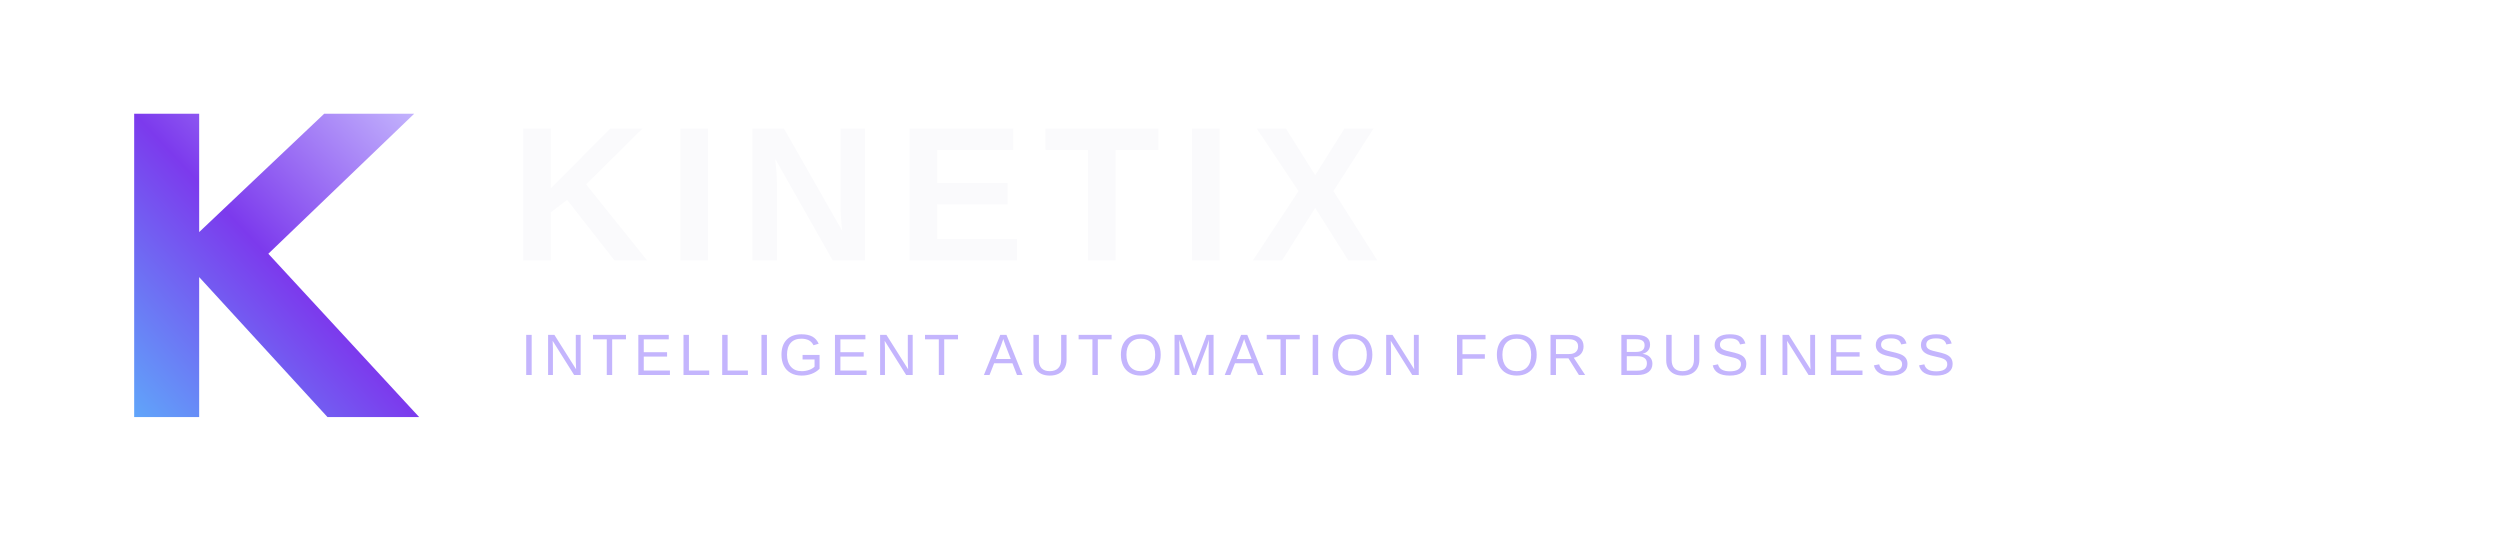
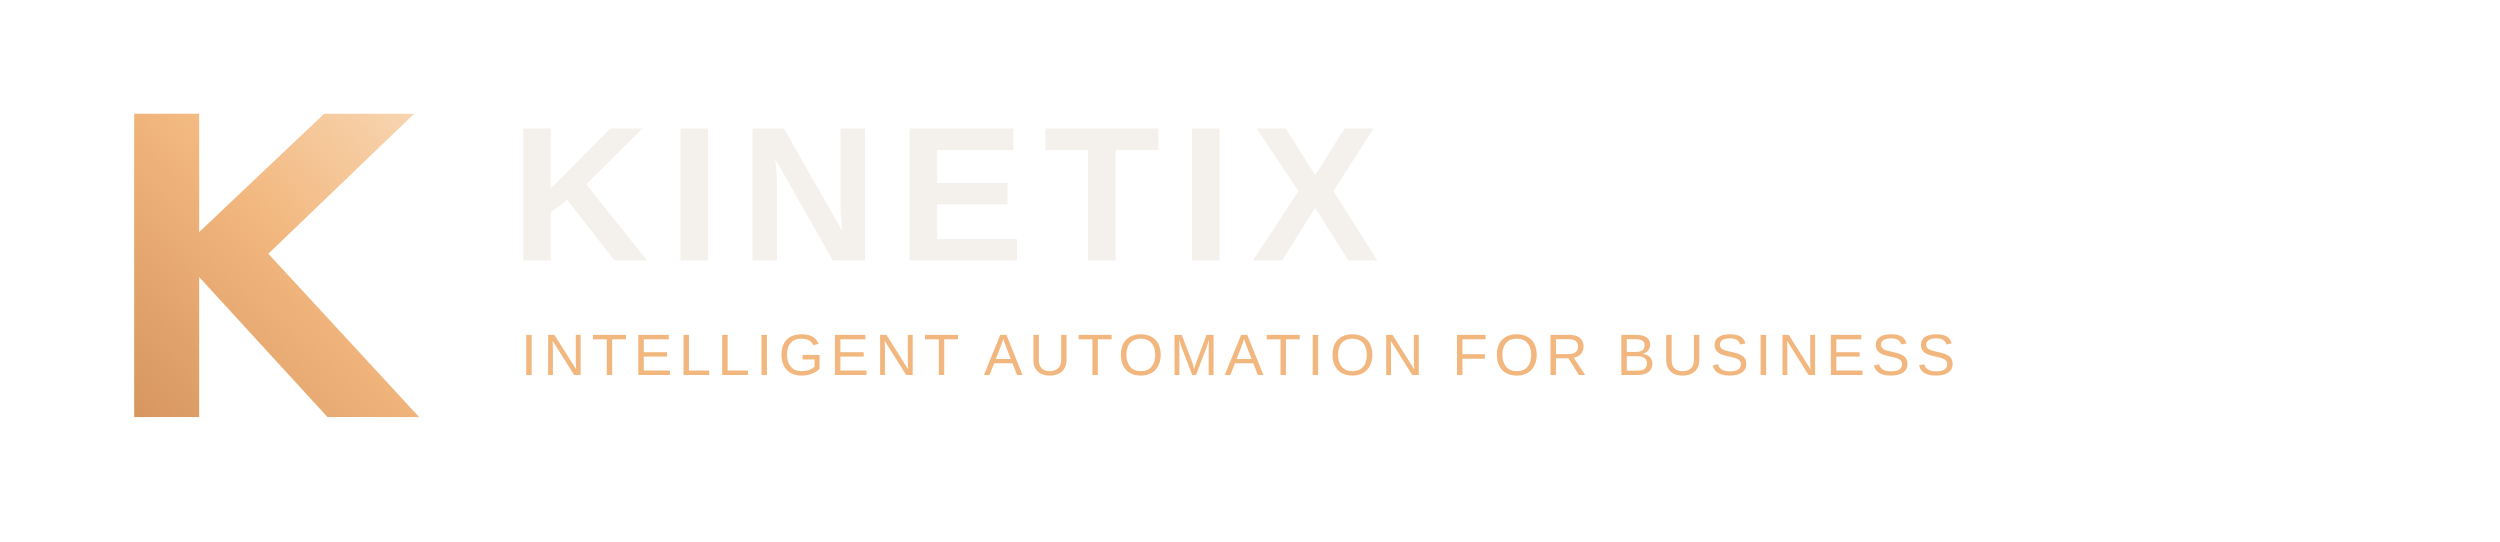
<svg xmlns="http://www.w3.org/2000/svg" viewBox="0 0 1200 260" role="img" aria-labelledby="title">
  <defs>
    <linearGradient id="g" x1="0" y1="1" x2="1" y2="0">
-       <stop offset="0" stop-color="#60A5FA" />
-       <stop offset="0.5" stop-color="#7C3AED" />
-       <stop offset="1" stop-color="#C4B5FD" />
+       <stop offset="0" stop-color="#d7965f" />
+       <stop offset="0.55" stop-color="#f2b77e" />
+       <stop offset="1" stop-color="#f8d6b2" />
    </linearGradient>
  </defs>
  <g transform="translate(30 25) scale(.4)">
    <path fill="url(#g)" d="M86 74h78v142L314 74h108L247 242l181 196H318L164 270v168H86V74z" />
  </g>
-   <text x="245" y="125" fill="#FAFAFC" font-family="Arial,Helvetica,sans-serif" font-size="92" font-weight="700" letter-spacing="9">KINETIX</text>
-   <text x="250" y="180" fill="#C4B5FD" font-family="Arial,Helvetica,sans-serif" font-size="28" letter-spacing="3">INTELLIGENT AUTOMATION FOR BUSINESS</text>
+   <text x="245" y="125" fill="#F4F1ED" font-family="Arial,Helvetica,sans-serif" font-size="92" font-weight="700" letter-spacing="9">KINETIX</text>
+   <text x="250" y="180" fill="#F2B77E" font-family="Arial,Helvetica,sans-serif" font-size="28" letter-spacing="3">INTELLIGENT AUTOMATION FOR BUSINESS</text>
</svg>
